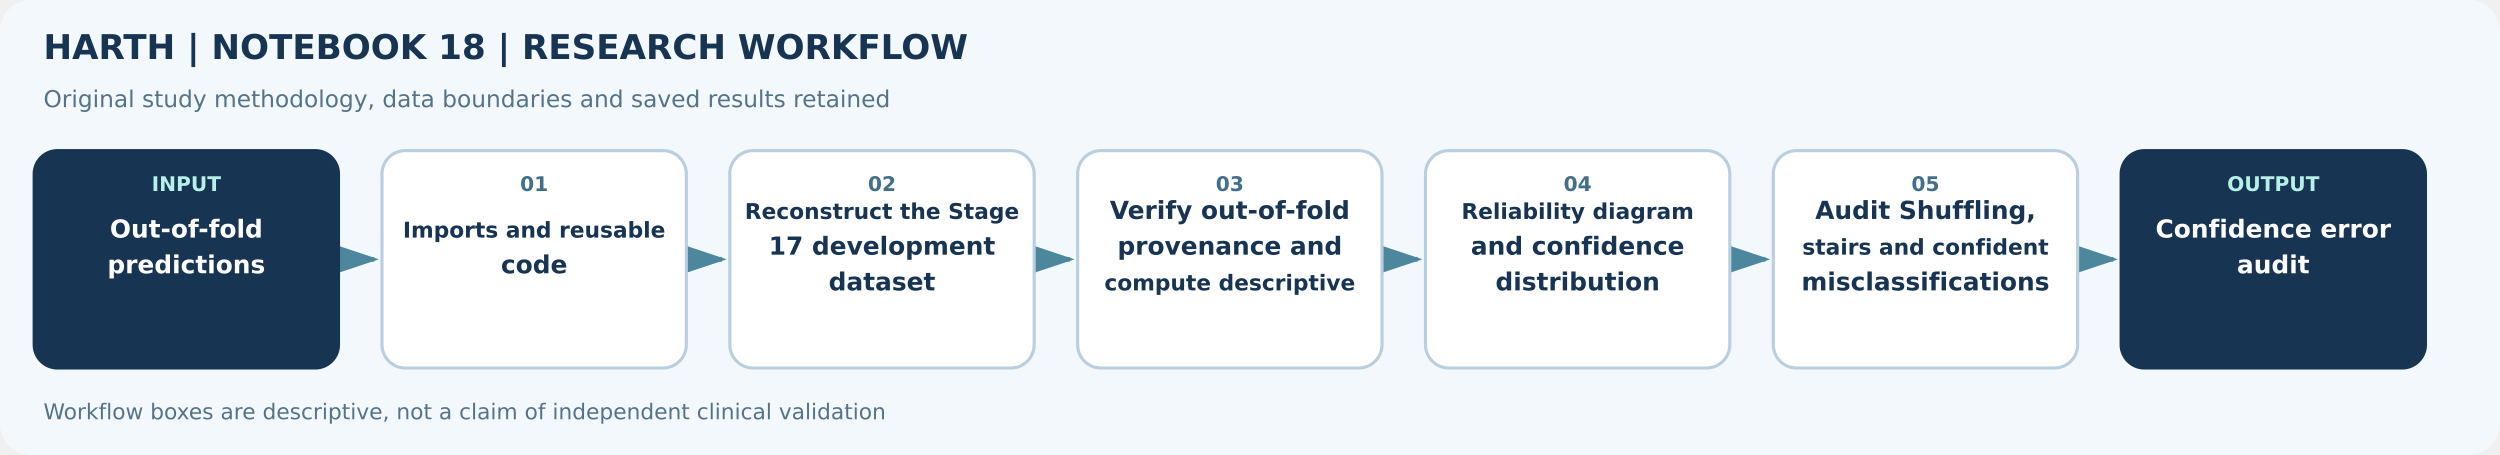
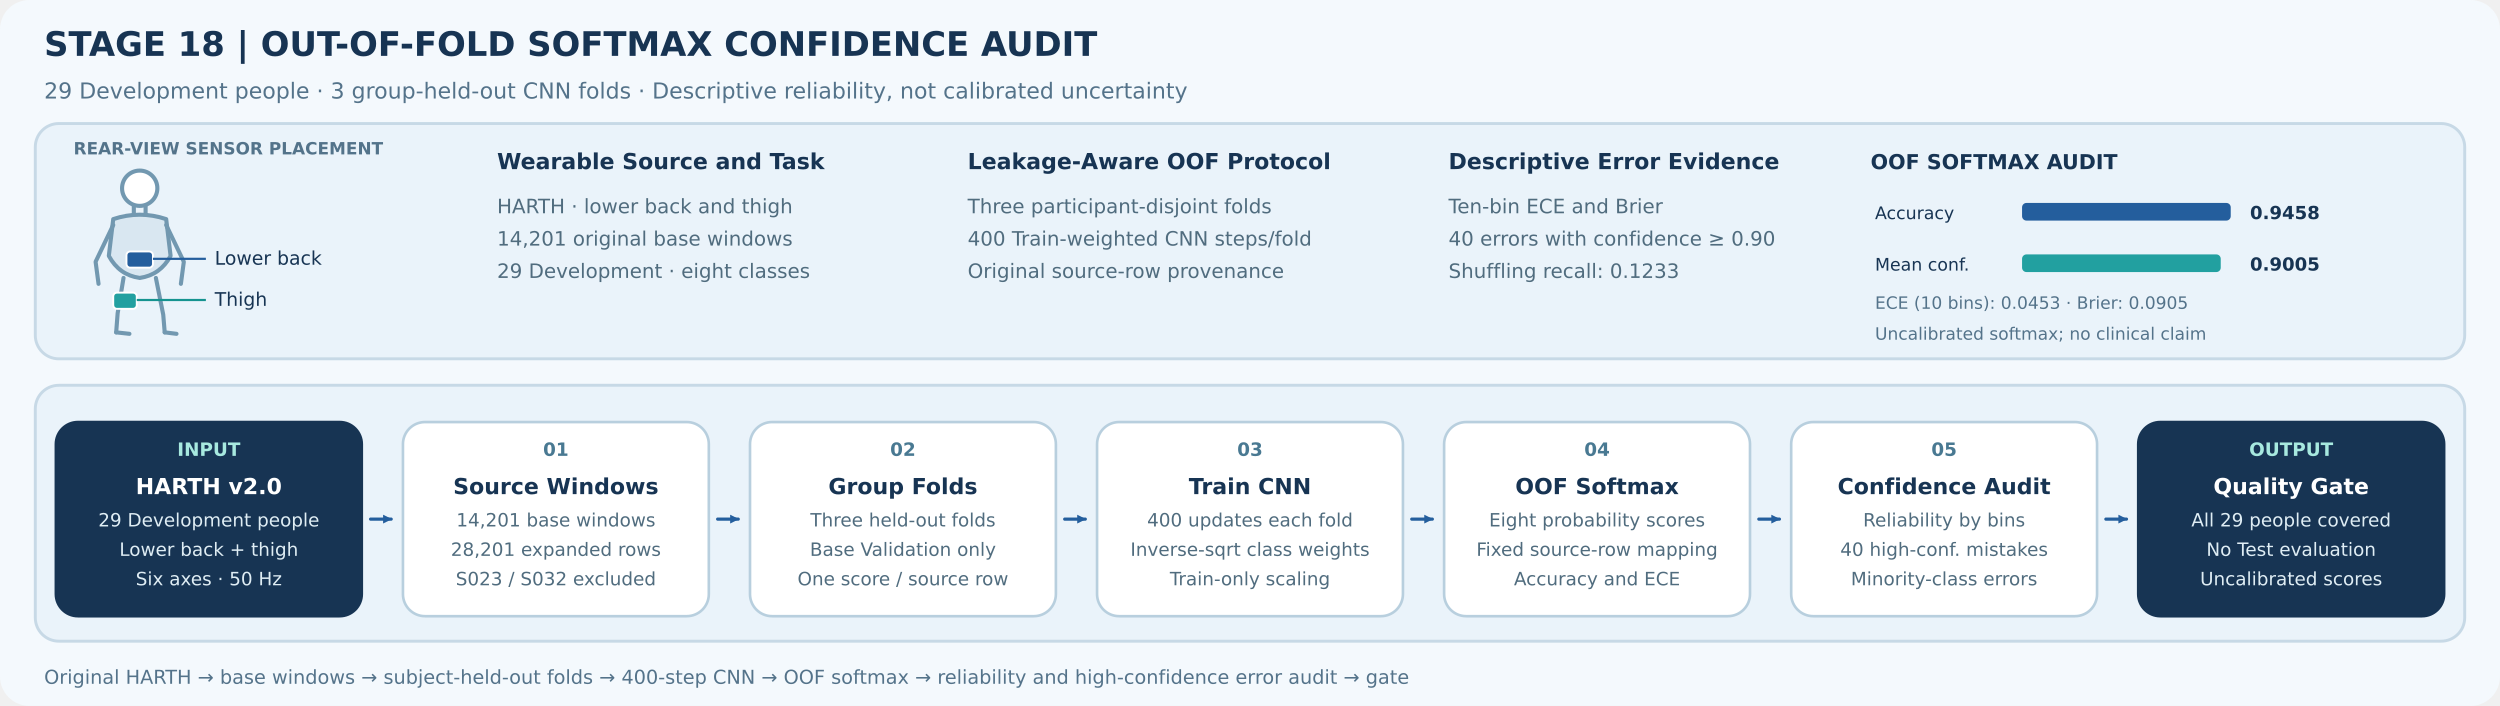
- <svg xmlns="http://www.w3.org/2000/svg" width="1610" height="293" viewBox="0 0 1610 293" role="img" aria-labelledby="title desc">
+ <svg xmlns="http://www.w3.org/2000/svg" width="1700" height="480" viewBox="0 0 1700 480" role="img" aria-labelledby="title desc">
  <defs>
-     <marker id="arrow" markerWidth="10" markerHeight="10" refX="8" refY="3" orient="auto">
-       <path d="M0 0 L0 6 L9 3 Z" fill="#4C879D" />
+     <marker id="small-arrow" markerUnits="userSpaceOnUse" markerWidth="6" markerHeight="6" refX="5.5" refY="3" orient="auto">
+       <path d="M0 0 L6 3 L0 6 Z" fill="#245E9D" />
    </marker>
  </defs>
-   <rect width="1610" height="293" rx="20" fill="#F3F8FC" />
-   <text x="28" y="38" font-size="22" font-family="DejaVu Sans, Arial, sans-serif" font-weight="700" fill="#173453">HARTH  |  NOTEBOOK 18  |  RESEARCH WORKFLOW</text>
-   <text x="28" y="69" font-size="15" font-family="DejaVu Sans, Arial, sans-serif" fill="#54738A">Original study methodology, data boundaries and saved results retained</text>
+   <rect width="1700" height="480" rx="20" fill="#F4F9FD" />
  <g font-family="DejaVu Sans, Arial, sans-serif">
-     <path d="M224 167 H241" stroke="#4C879D" stroke-width="3" marker-end="url(#arrow)" />
-     <path d="M448 167 H465" stroke="#4C879D" stroke-width="3" marker-end="url(#arrow)" />
-     <path d="M672 167 H689" stroke="#4C879D" stroke-width="3" marker-end="url(#arrow)" />
-     <path d="M896 167 H913" stroke="#4C879D" stroke-width="3" marker-end="url(#arrow)" />
-     <path d="M1120 167 H1137" stroke="#4C879D" stroke-width="3" marker-end="url(#arrow)" />
-     <path d="M1344 167 H1361" stroke="#4C879D" stroke-width="3" marker-end="url(#arrow)" />
-     <g>
-       <rect x="22" y="97" width="196" height="140" rx="15" fill="#173453" stroke="#173453" stroke-width="2" />
-       <text x="120" y="123" text-anchor="middle" font-size="13" font-weight="700" fill="#B6F0E7">INPUT</text>
-       <text x="120" y="153" text-anchor="middle" font-size="16" font-weight="600" fill="white">Out-of-fold</text>
-       <text x="120" y="176" text-anchor="middle" font-size="16" font-weight="600" fill="white">predictions</text>
+     <text x="30" y="38" font-size="23" font-weight="700" fill="#173453">STAGE 18 | OUT-OF-FOLD SOFTMAX CONFIDENCE AUDIT</text>
+     <text x="30" y="67" font-size="15" fill="#54738A">29 Development people · 3 group-held-out CNN folds · Descriptive reliability, not calibrated uncertainty</text>
+     <rect x="24" y="84" width="1652" height="160" rx="16" fill="#EAF3FA" stroke="#C7D9E6" stroke-width="2" />
+     <rect x="24" y="262" width="1652" height="174" rx="16" fill="#EAF3FA" stroke="#C7D9E6" stroke-width="2" />
+     <g aria-label="Rear-view two-sensor placement, completely within context panel">
+       <text x="50" y="105" font-size="11.5" font-weight="700" fill="#53738A">REAR-VIEW SENSOR PLACEMENT</text>
+       <g stroke="#7298B0" stroke-width="2.8" stroke-linecap="round" stroke-linejoin="round">
+         <circle cx="95" cy="128" r="12" fill="#FFFFFF" />
+         <path d="M91 140 L91 147 M99 140 L99 147" fill="none" />
+         <path d="M77 149 Q95 143 113 149 L116 174 Q109 187 95 189 Q81 187 74 174 Z" fill="#D9E7F1" />
+         <path d="M77 153 L65 178 L67 193 M113 153 L125 178 L123 193" fill="none" />
+         <path d="M84 189 L80 213 L79 226 M106 189 L111 214 L112 226" fill="none" />
+         <path d="M79 226 L88 227 M112 226 L120 227" fill="none" />
+       </g>
+       <rect x="86" y="171" width="18" height="11" rx="2.5" fill="#245E9D" stroke="#FFFFFF" stroke-width="1.3" />
+       <rect x="77" y="199" width="16" height="11" rx="2.5" fill="#22A0A0" stroke="#FFFFFF" stroke-width="1.3" />
+       <path d="M104 176 H140" stroke="#245E9D" stroke-width="1.5" />
+       <text x="146" y="180" font-size="12.8" fill="#173453">Lower back</text>
+       <path d="M93 204 H140" stroke="#15938F" stroke-width="1.5" />
+       <text x="146" y="208" font-size="12.8" fill="#173453">Thigh</text>
    </g>
    <g>
-       <rect x="246" y="97" width="196" height="140" rx="15" fill="white" stroke="#B9CEDF" stroke-width="2" />
-       <text x="344" y="123" text-anchor="middle" font-size="13" font-weight="700" fill="#426F89">01</text>
-       <text x="344" y="153" text-anchor="middle" font-size="14" font-weight="600" fill="#173453">Imports and reusable</text>
-       <text x="344" y="176" text-anchor="middle" font-size="16" font-weight="600" fill="#173453">code</text>
+       <text x="338" y="115" font-size="15" font-weight="700" fill="#173453">Wearable Source and Task</text>
+       <text x="338" y="145" font-size="13.5" fill="#506C7E">HARTH · lower back and thigh</text>
+       <text x="338" y="167" font-size="13.5" fill="#506C7E">14,201 original base windows</text>
+       <text x="338" y="189" font-size="13.5" fill="#506C7E">29 Development · eight classes</text>
    </g>
    <g>
-       <rect x="470" y="97" width="196" height="140" rx="15" fill="white" stroke="#B9CEDF" stroke-width="2" />
-       <text x="568" y="123" text-anchor="middle" font-size="13" font-weight="700" fill="#426F89">02</text>
-       <text x="568" y="141" text-anchor="middle" font-size="14" font-weight="600" fill="#173453">Reconstruct the Stage</text>
-       <text x="568" y="164" text-anchor="middle" font-size="16" font-weight="600" fill="#173453">17 development</text>
-       <text x="568" y="187" text-anchor="middle" font-size="16" font-weight="600" fill="#173453">dataset</text>
+       <text x="658" y="115" font-size="15" font-weight="700" fill="#173453">Leakage-Aware OOF Protocol</text>
+       <text x="658" y="145" font-size="13.5" fill="#506C7E">Three participant-disjoint folds</text>
+       <text x="658" y="167" font-size="13.5" fill="#506C7E">400 Train-weighted CNN steps/fold</text>
+       <text x="658" y="189" font-size="13.5" fill="#506C7E">Original source-row provenance</text>
    </g>
    <g>
-       <rect x="694" y="97" width="196" height="140" rx="15" fill="white" stroke="#B9CEDF" stroke-width="2" />
-       <text x="792" y="123" text-anchor="middle" font-size="13" font-weight="700" fill="#426F89">03</text>
-       <text x="792" y="141" text-anchor="middle" font-size="16" font-weight="600" fill="#173453">Verify out-of-fold</text>
-       <text x="792" y="164" text-anchor="middle" font-size="16" font-weight="600" fill="#173453">provenance and</text>
-       <text x="792" y="187" text-anchor="middle" font-size="14" font-weight="600" fill="#173453">compute descriptive</text>
+       <text x="985" y="115" font-size="15" font-weight="700" fill="#173453">Descriptive Error Evidence</text>
+       <text x="985" y="145" font-size="13.5" fill="#506C7E">Ten-bin ECE and Brier</text>
+       <text x="985" y="167" font-size="13.5" fill="#506C7E">40 errors with confidence ≥ 0.90</text>
+       <text x="985" y="189" font-size="13.5" fill="#506C7E">Shuffling recall: 0.1233</text>
    </g>
-     <g>
-       <rect x="918" y="97" width="196" height="140" rx="15" fill="white" stroke="#B9CEDF" stroke-width="2" />
-       <text x="1016" y="123" text-anchor="middle" font-size="13" font-weight="700" fill="#426F89">04</text>
-       <text x="1016" y="141" text-anchor="middle" font-size="14" font-weight="600" fill="#173453">Reliability diagram</text>
-       <text x="1016" y="164" text-anchor="middle" font-size="16" font-weight="600" fill="#173453">and confidence</text>
-       <text x="1016" y="187" text-anchor="middle" font-size="16" font-weight="600" fill="#173453">distribution</text>
+     <g aria-label="Observed development out-of-fold accuracy and uncalibrated softmax confidence">
+       <text x="1272" y="115" font-size="14" font-weight="700" fill="#173453">OOF SOFTMAX AUDIT</text>
+       <text x="1275" y="149" font-size="11.8" fill="#173453">Accuracy</text>
+       <rect x="1375" y="138" width="141.9" height="12" rx="3" fill="#245E9D" />
+       <text x="1530" y="149" font-size="12.3" font-weight="700" fill="#173453">0.9458</text>
+       <text x="1275" y="184" font-size="11.8" fill="#173453">Mean conf.</text>
+       <rect x="1375" y="173" width="135.1" height="12" rx="3" fill="#22A0A0" />
+       <text x="1530" y="184" font-size="12.3" font-weight="700" fill="#173453">0.9005</text>
+       <text x="1275" y="210" font-size="11.6" fill="#54738A">ECE (10 bins): 0.0453 · Brier: 0.0905</text>
+       <text x="1275" y="231" font-size="11.6" fill="#54738A">Uncalibrated softmax; no clinical claim</text>
    </g>
-     <g>
-       <rect x="1142" y="97" width="196" height="140" rx="15" fill="white" stroke="#B9CEDF" stroke-width="2" />
-       <text x="1240" y="123" text-anchor="middle" font-size="13" font-weight="700" fill="#426F89">05</text>
-       <text x="1240" y="141" text-anchor="middle" font-size="16" font-weight="600" fill="#173453">Audit Shuffling,</text>
-       <text x="1240" y="164" text-anchor="middle" font-size="14" font-weight="600" fill="#173453">stairs and confident</text>
-       <text x="1240" y="187" text-anchor="middle" font-size="16" font-weight="600" fill="#173453">misclassifications</text>
+     <g aria-label="Six identical short inter-block arrows">
+       <path d="M252 353 H266" fill="none" stroke="#245E9D" stroke-width="2.2" stroke-linecap="round" marker-end="url(#small-arrow)" />
+       <path d="M488 353 H502" fill="none" stroke="#245E9D" stroke-width="2.2" stroke-linecap="round" marker-end="url(#small-arrow)" />
+       <path d="M724 353 H738" fill="none" stroke="#245E9D" stroke-width="2.2" stroke-linecap="round" marker-end="url(#small-arrow)" />
+       <path d="M960 353 H974" fill="none" stroke="#245E9D" stroke-width="2.2" stroke-linecap="round" marker-end="url(#small-arrow)" />
+       <path d="M1196 353 H1210" fill="none" stroke="#245E9D" stroke-width="2.2" stroke-linecap="round" marker-end="url(#small-arrow)" />
+       <path d="M1432 353 H1446" fill="none" stroke="#245E9D" stroke-width="2.2" stroke-linecap="round" marker-end="url(#small-arrow)" />
    </g>
-     <g>
-       <rect x="1366" y="97" width="196" height="140" rx="15" fill="#173453" stroke="#173453" stroke-width="2" />
-       <text x="1464" y="123" text-anchor="middle" font-size="13" font-weight="700" fill="#B6F0E7">OUTPUT</text>
-       <text x="1464" y="153" text-anchor="middle" font-size="16" font-weight="600" fill="white">Confidence error</text>
-       <text x="1464" y="176" text-anchor="middle" font-size="16" font-weight="600" fill="white">audit</text>
+     <g aria-label="Seven matched-protocol research workflow blocks">
+       <g class="process-block">
+         <rect x="38" y="287" width="208" height="132" rx="15" fill="#173453" stroke="#173453" stroke-width="1.8" />
+         <text x="142" y="310" text-anchor="middle" font-size="12.5" font-weight="700" fill="#A7E9DF">INPUT</text>
+         <text x="142" y="336" text-anchor="middle" font-size="15" font-weight="700" fill="#FFFFFF">HARTH v2.0</text>
+         <text x="142" y="358" text-anchor="middle" font-size="12.5" fill="#DFEDF4">29 Development people</text>
+         <text x="142" y="378" text-anchor="middle" font-size="12.5" fill="#DFEDF4">Lower back + thigh</text>
+         <text x="142" y="398" text-anchor="middle" font-size="12.5" fill="#DFEDF4">Six axes · 50 Hz</text>
+       </g>
+       <g class="process-block">
+         <rect x="274" y="287" width="208" height="132" rx="15" fill="#FFFFFF" stroke="#B8CFDE" stroke-width="1.8" />
+         <text x="378" y="310" text-anchor="middle" font-size="12.5" font-weight="700" fill="#497992">01</text>
+         <text x="378" y="336" text-anchor="middle" font-size="15" font-weight="700" fill="#173453">Source Windows</text>
+         <text x="378" y="358" text-anchor="middle" font-size="12.5" fill="#506C7E">14,201 base windows</text>
+         <text x="378" y="378" text-anchor="middle" font-size="12.5" fill="#506C7E">28,201 expanded rows</text>
+         <text x="378" y="398" text-anchor="middle" font-size="12.5" fill="#506C7E">S023 / S032 excluded</text>
+       </g>
+       <g class="process-block">
+         <rect x="510" y="287" width="208" height="132" rx="15" fill="#FFFFFF" stroke="#B8CFDE" stroke-width="1.8" />
+         <text x="614" y="310" text-anchor="middle" font-size="12.5" font-weight="700" fill="#497992">02</text>
+         <text x="614" y="336" text-anchor="middle" font-size="15" font-weight="700" fill="#173453">Group Folds</text>
+         <text x="614" y="358" text-anchor="middle" font-size="12.5" fill="#506C7E">Three held-out folds</text>
+         <text x="614" y="378" text-anchor="middle" font-size="12.5" fill="#506C7E">Base Validation only</text>
+         <text x="614" y="398" text-anchor="middle" font-size="12.5" fill="#506C7E">One score / source row</text>
+       </g>
+       <g class="process-block">
+         <rect x="746" y="287" width="208" height="132" rx="15" fill="#FFFFFF" stroke="#B8CFDE" stroke-width="1.8" />
+         <text x="850" y="310" text-anchor="middle" font-size="12.5" font-weight="700" fill="#497992">03</text>
+         <text x="850" y="336" text-anchor="middle" font-size="15" font-weight="700" fill="#173453">Train CNN</text>
+         <text x="850" y="358" text-anchor="middle" font-size="12.5" fill="#506C7E">400 updates each fold</text>
+         <text x="850" y="378" text-anchor="middle" font-size="12.5" fill="#506C7E">Inverse-sqrt class weights</text>
+         <text x="850" y="398" text-anchor="middle" font-size="12.5" fill="#506C7E">Train-only scaling</text>
+       </g>
+       <g class="process-block">
+         <rect x="982" y="287" width="208" height="132" rx="15" fill="#FFFFFF" stroke="#B8CFDE" stroke-width="1.8" />
+         <text x="1086" y="310" text-anchor="middle" font-size="12.5" font-weight="700" fill="#497992">04</text>
+         <text x="1086" y="336" text-anchor="middle" font-size="15" font-weight="700" fill="#173453">OOF Softmax</text>
+         <text x="1086" y="358" text-anchor="middle" font-size="12.5" fill="#506C7E">Eight probability scores</text>
+         <text x="1086" y="378" text-anchor="middle" font-size="12.5" fill="#506C7E">Fixed source-row mapping</text>
+         <text x="1086" y="398" text-anchor="middle" font-size="12.5" fill="#506C7E">Accuracy and ECE</text>
+       </g>
+       <g class="process-block">
+         <rect x="1218" y="287" width="208" height="132" rx="15" fill="#FFFFFF" stroke="#B8CFDE" stroke-width="1.8" />
+         <text x="1322" y="310" text-anchor="middle" font-size="12.5" font-weight="700" fill="#497992">05</text>
+         <text x="1322" y="336" text-anchor="middle" font-size="15" font-weight="700" fill="#173453">Confidence Audit</text>
+         <text x="1322" y="358" text-anchor="middle" font-size="12.5" fill="#506C7E">Reliability by bins</text>
+         <text x="1322" y="378" text-anchor="middle" font-size="12.5" fill="#506C7E">40 high-conf. mistakes</text>
+         <text x="1322" y="398" text-anchor="middle" font-size="12.5" fill="#506C7E">Minority-class errors</text>
+       </g>
+       <g class="process-block">
+         <rect x="1454" y="287" width="208" height="132" rx="15" fill="#173453" stroke="#173453" stroke-width="1.8" />
+         <text x="1558" y="310" text-anchor="middle" font-size="12.5" font-weight="700" fill="#A7E9DF">OUTPUT</text>
+         <text x="1558" y="336" text-anchor="middle" font-size="15" font-weight="700" fill="#FFFFFF">Quality Gate</text>
+         <text x="1558" y="358" text-anchor="middle" font-size="12.5" fill="#DFEDF4">All 29 people covered</text>
+         <text x="1558" y="378" text-anchor="middle" font-size="12.5" fill="#DFEDF4">No Test evaluation</text>
+         <text x="1558" y="398" text-anchor="middle" font-size="12.5" fill="#DFEDF4">Uncalibrated scores</text>
+       </g>
    </g>
+     <text x="30" y="465" font-size="13.1" fill="#54738A">Original HARTH → base windows → subject-held-out folds → 400-step CNN → OOF softmax → reliability and high-confidence error audit → gate</text>
  </g>
-   <text x="28" y="270" font-family="DejaVu Sans, Arial, sans-serif" font-size="14" fill="#54738A">Workflow boxes are descriptive, not a claim of independent clinical validation</text>
</svg>
